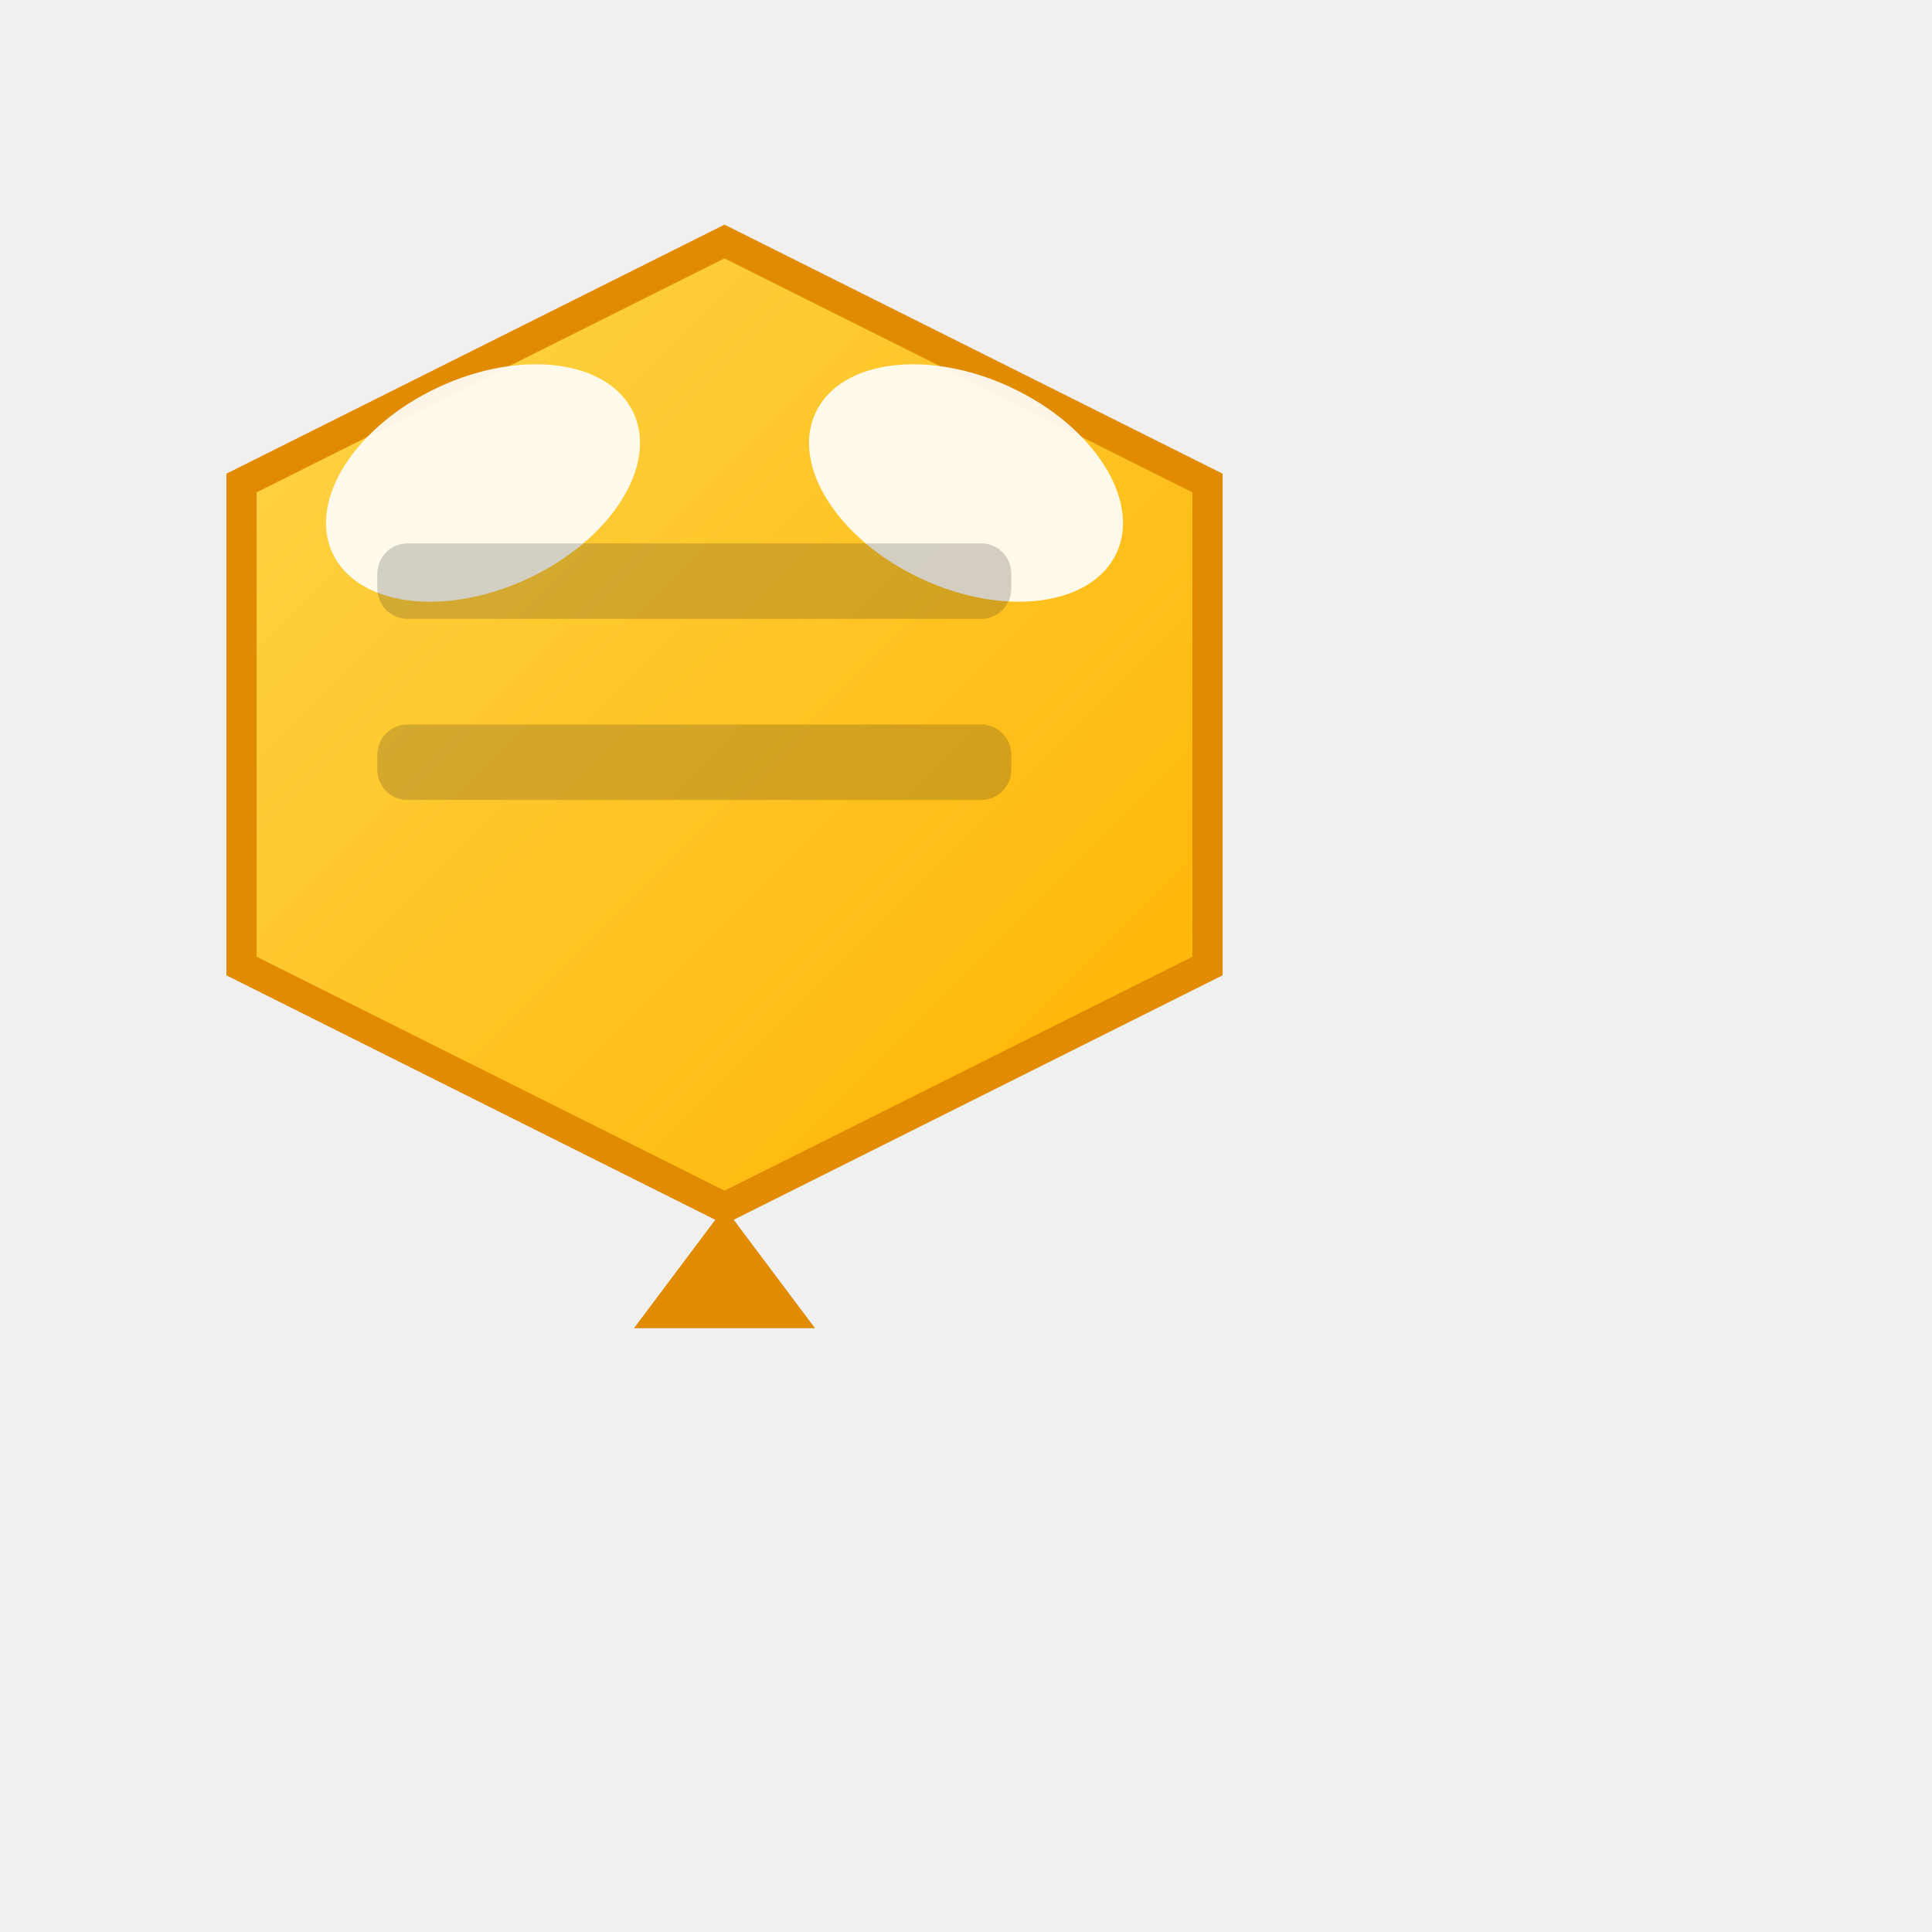
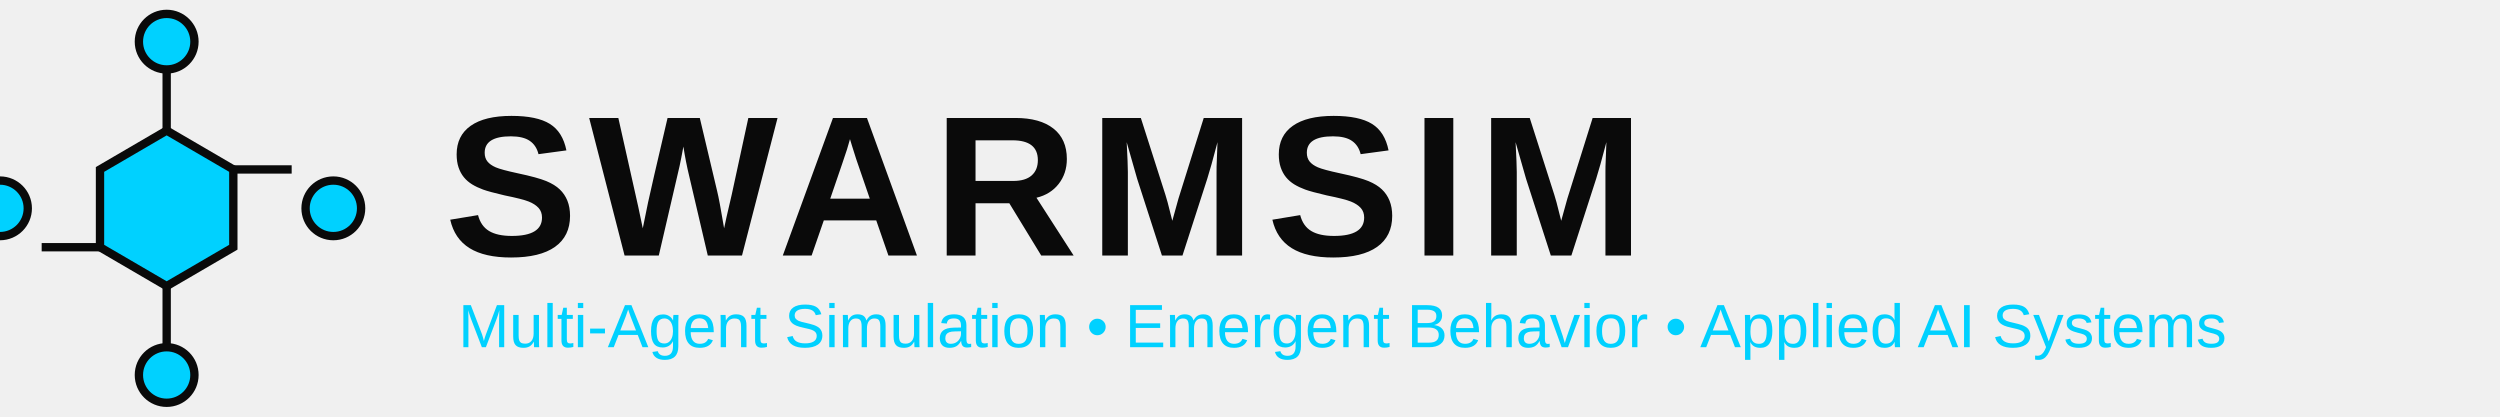
- <svg xmlns="http://www.w3.org/2000/svg" width="256" height="256" viewBox="0 0 256 256">
-   <defs>
-     <linearGradient id="g1" x1="0" y1="0" x2="1" y2="1">
-       <stop offset="0" stop-color="#FFD54A" />
-       <stop offset="1" stop-color="#FFB300" />
-     </linearGradient>
-     <style>
-       .body { fill: url(#g1); stroke:#E08B00; stroke-width:4; }
-       .wing { fill:#FFF; opacity:0.9; }
-       .stripe { fill:#222; opacity:0.2; }
-     </style>
-   </defs>
-   <g transform="translate(32,32)">
-     <polygon class="body" points="64,0 128,32 128,96 64,128 0,96 0,32" />
-     <ellipse class="wing" cx="32" cy="32" rx="22" ry="14" transform="rotate(-25 32 32)" />
-     <ellipse class="wing" cx="96" cy="32" rx="22" ry="14" transform="rotate(25 96 32)" />
-     <rect x="18" y="40" width="84" height="10" rx="4" class="stripe" />
-     <rect x="18" y="64" width="84" height="10" rx="4" class="stripe" />
-     <polygon fill="#E08B00" points="64,128 76,144 52,144" />
+ <svg xmlns="http://www.w3.org/2000/svg" width="100%" height="150" viewBox="0 0 900 150">
+   <rect width="100%" height="100%" fill="none" />
+   <g transform="translate(60,75)">
+     <polygon points="0,-28 24,-14 24,14 0,28 -24,14 -24,-14" fill="#00d1ff" stroke="#0a0a0a" stroke-width="3" />
+     <circle cx="60" cy="0" r="10" fill="#00d1ff" stroke="#0a0a0a" stroke-width="3" />
+     <circle cx="-60" cy="0" r="10" fill="#00d1ff" stroke="#0a0a0a" stroke-width="3" />
+     <circle cx="0" cy="60" r="10" fill="#00d1ff" stroke="#0a0a0a" stroke-width="3" />
+     <circle cx="0" cy="-60" r="10" fill="#00d1ff" stroke="#0a0a0a" stroke-width="3" />
+     <line x1="0" y1="-28" x2="0" y2="-50" stroke="#0a0a0a" stroke-width="3" />
+     <line x1="0" y1="28" x2="0" y2="50" stroke="#0a0a0a" stroke-width="3" />
+     <line x1="24" y1="-14" x2="45" y2="-14" stroke="#0a0a0a" stroke-width="3" />
+     <line x1="-24" y1="14" x2="-45" y2="14" stroke="#0a0a0a" stroke-width="3" />
  </g>
+   <text x="160" y="92" font-family="Arial, Helvetica, sans-serif" font-size="72" font-weight="700" letter-spacing="4" fill="#0a0a0a">
+     SWARMSIM
+   </text>
+   <text x="165" y="125" font-family="Arial, Helvetica, sans-serif" font-size="22" fill="#00d1ff">
+     Multi-Agent Simulation • Emergent Behavior • Applied AI Systems
+   </text>
</svg>
